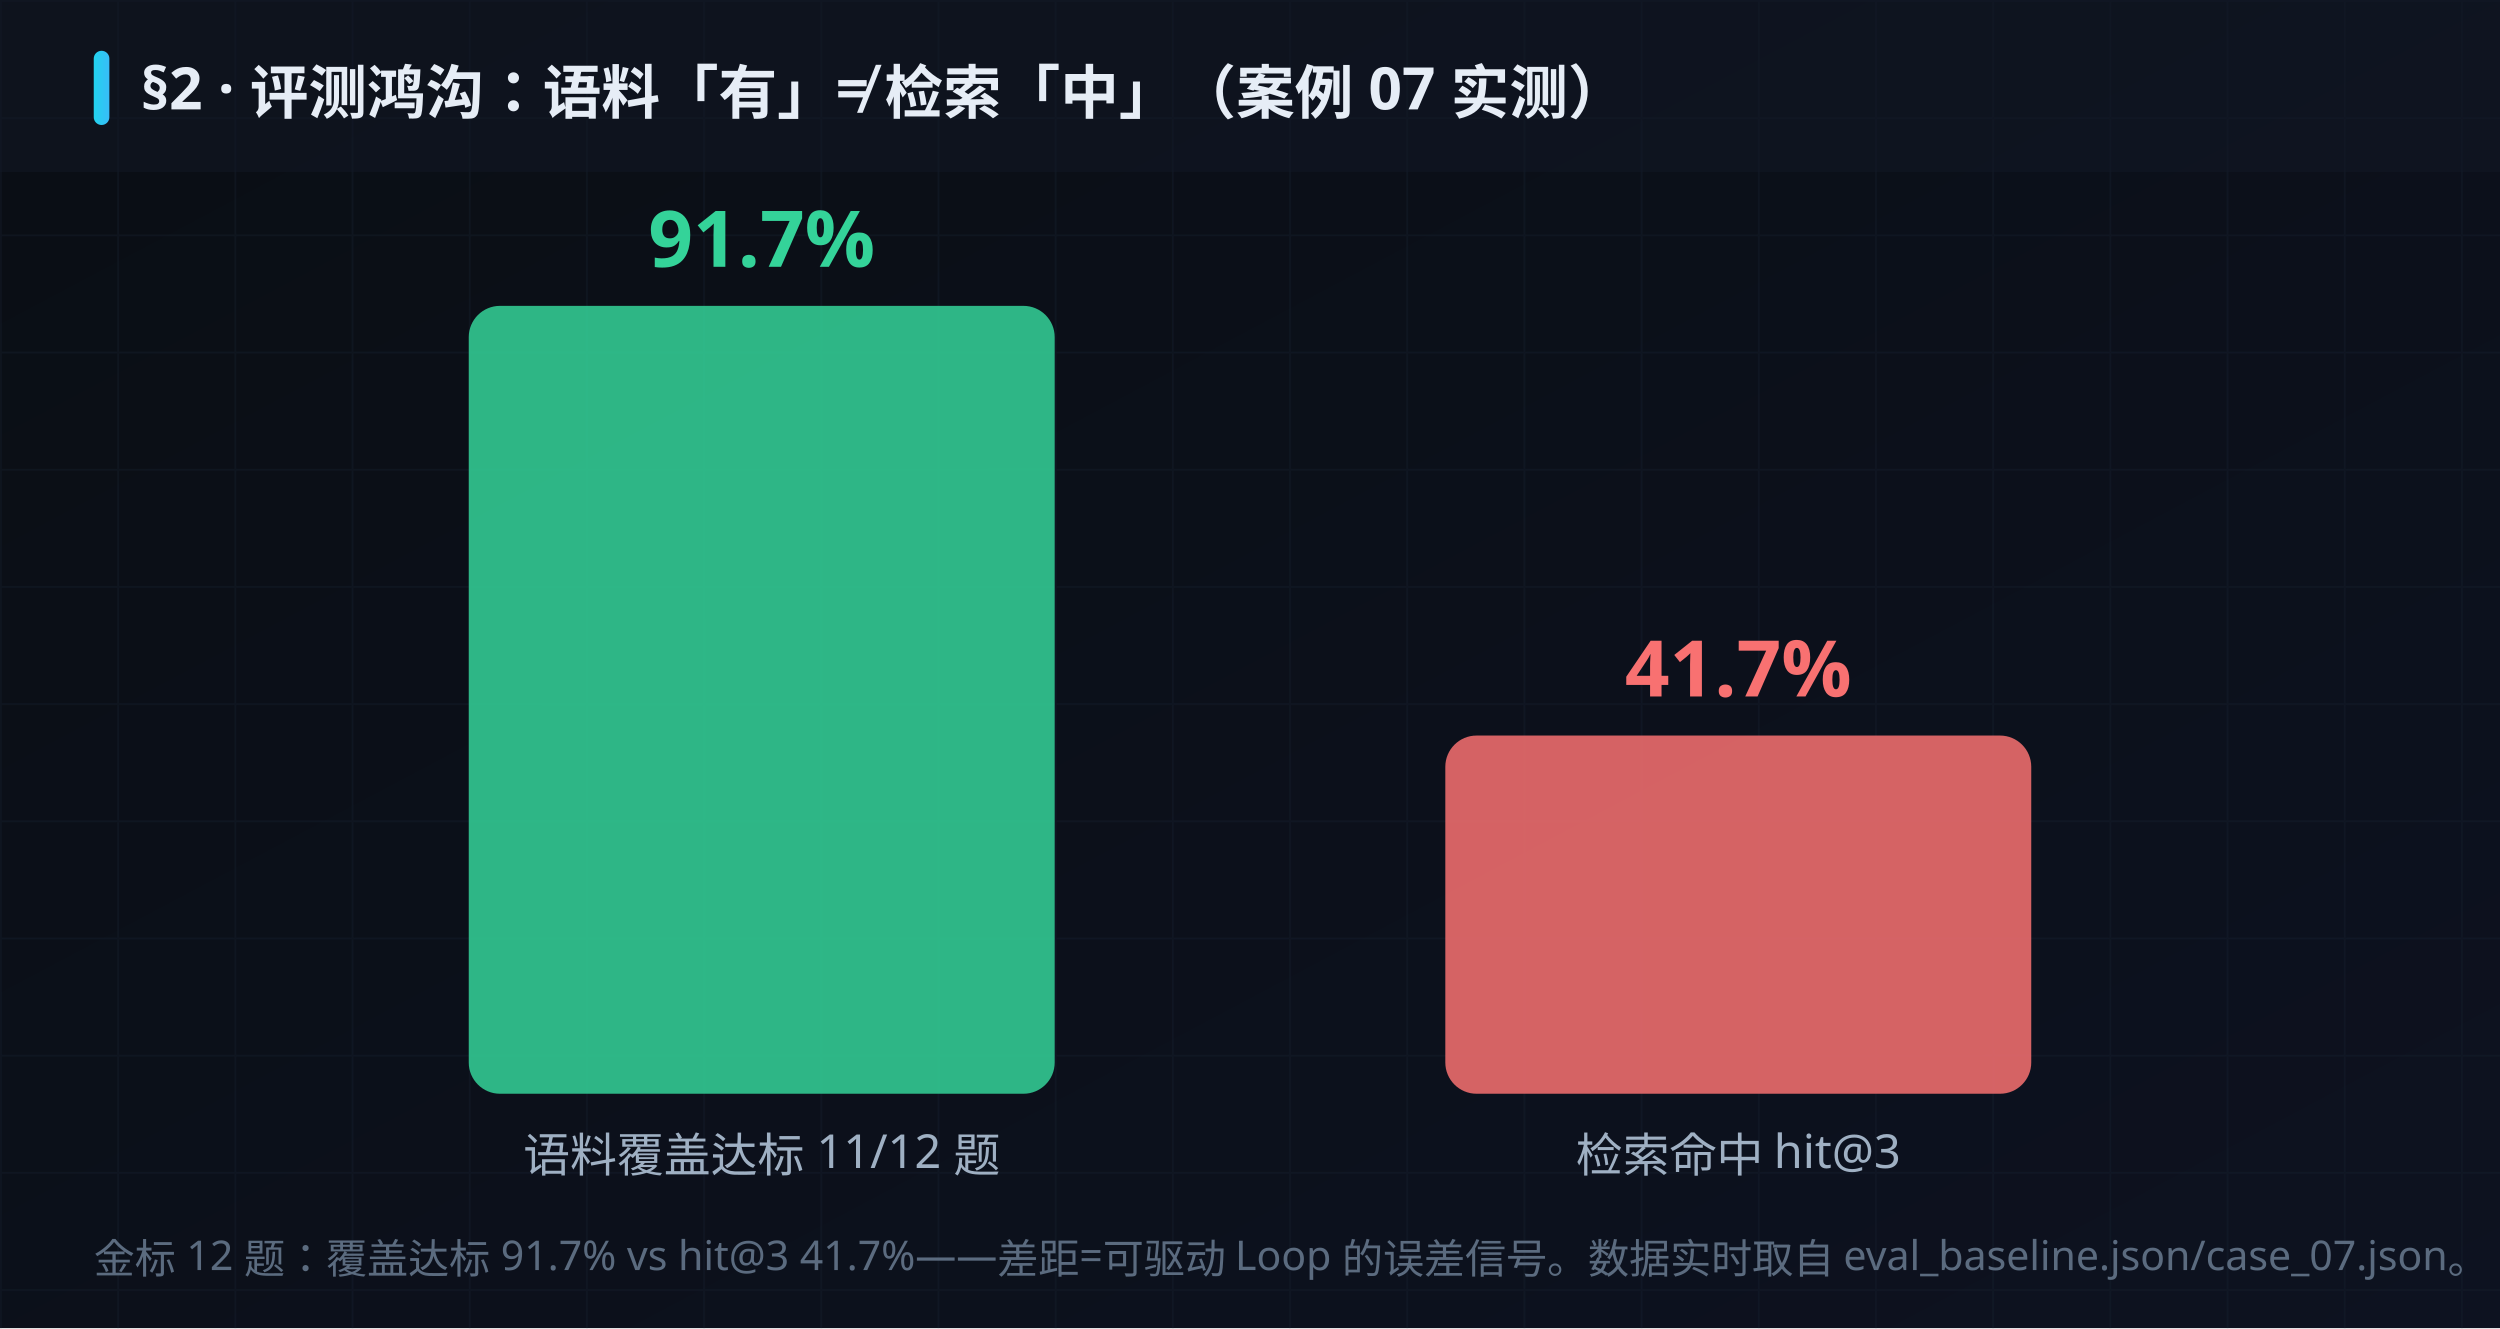
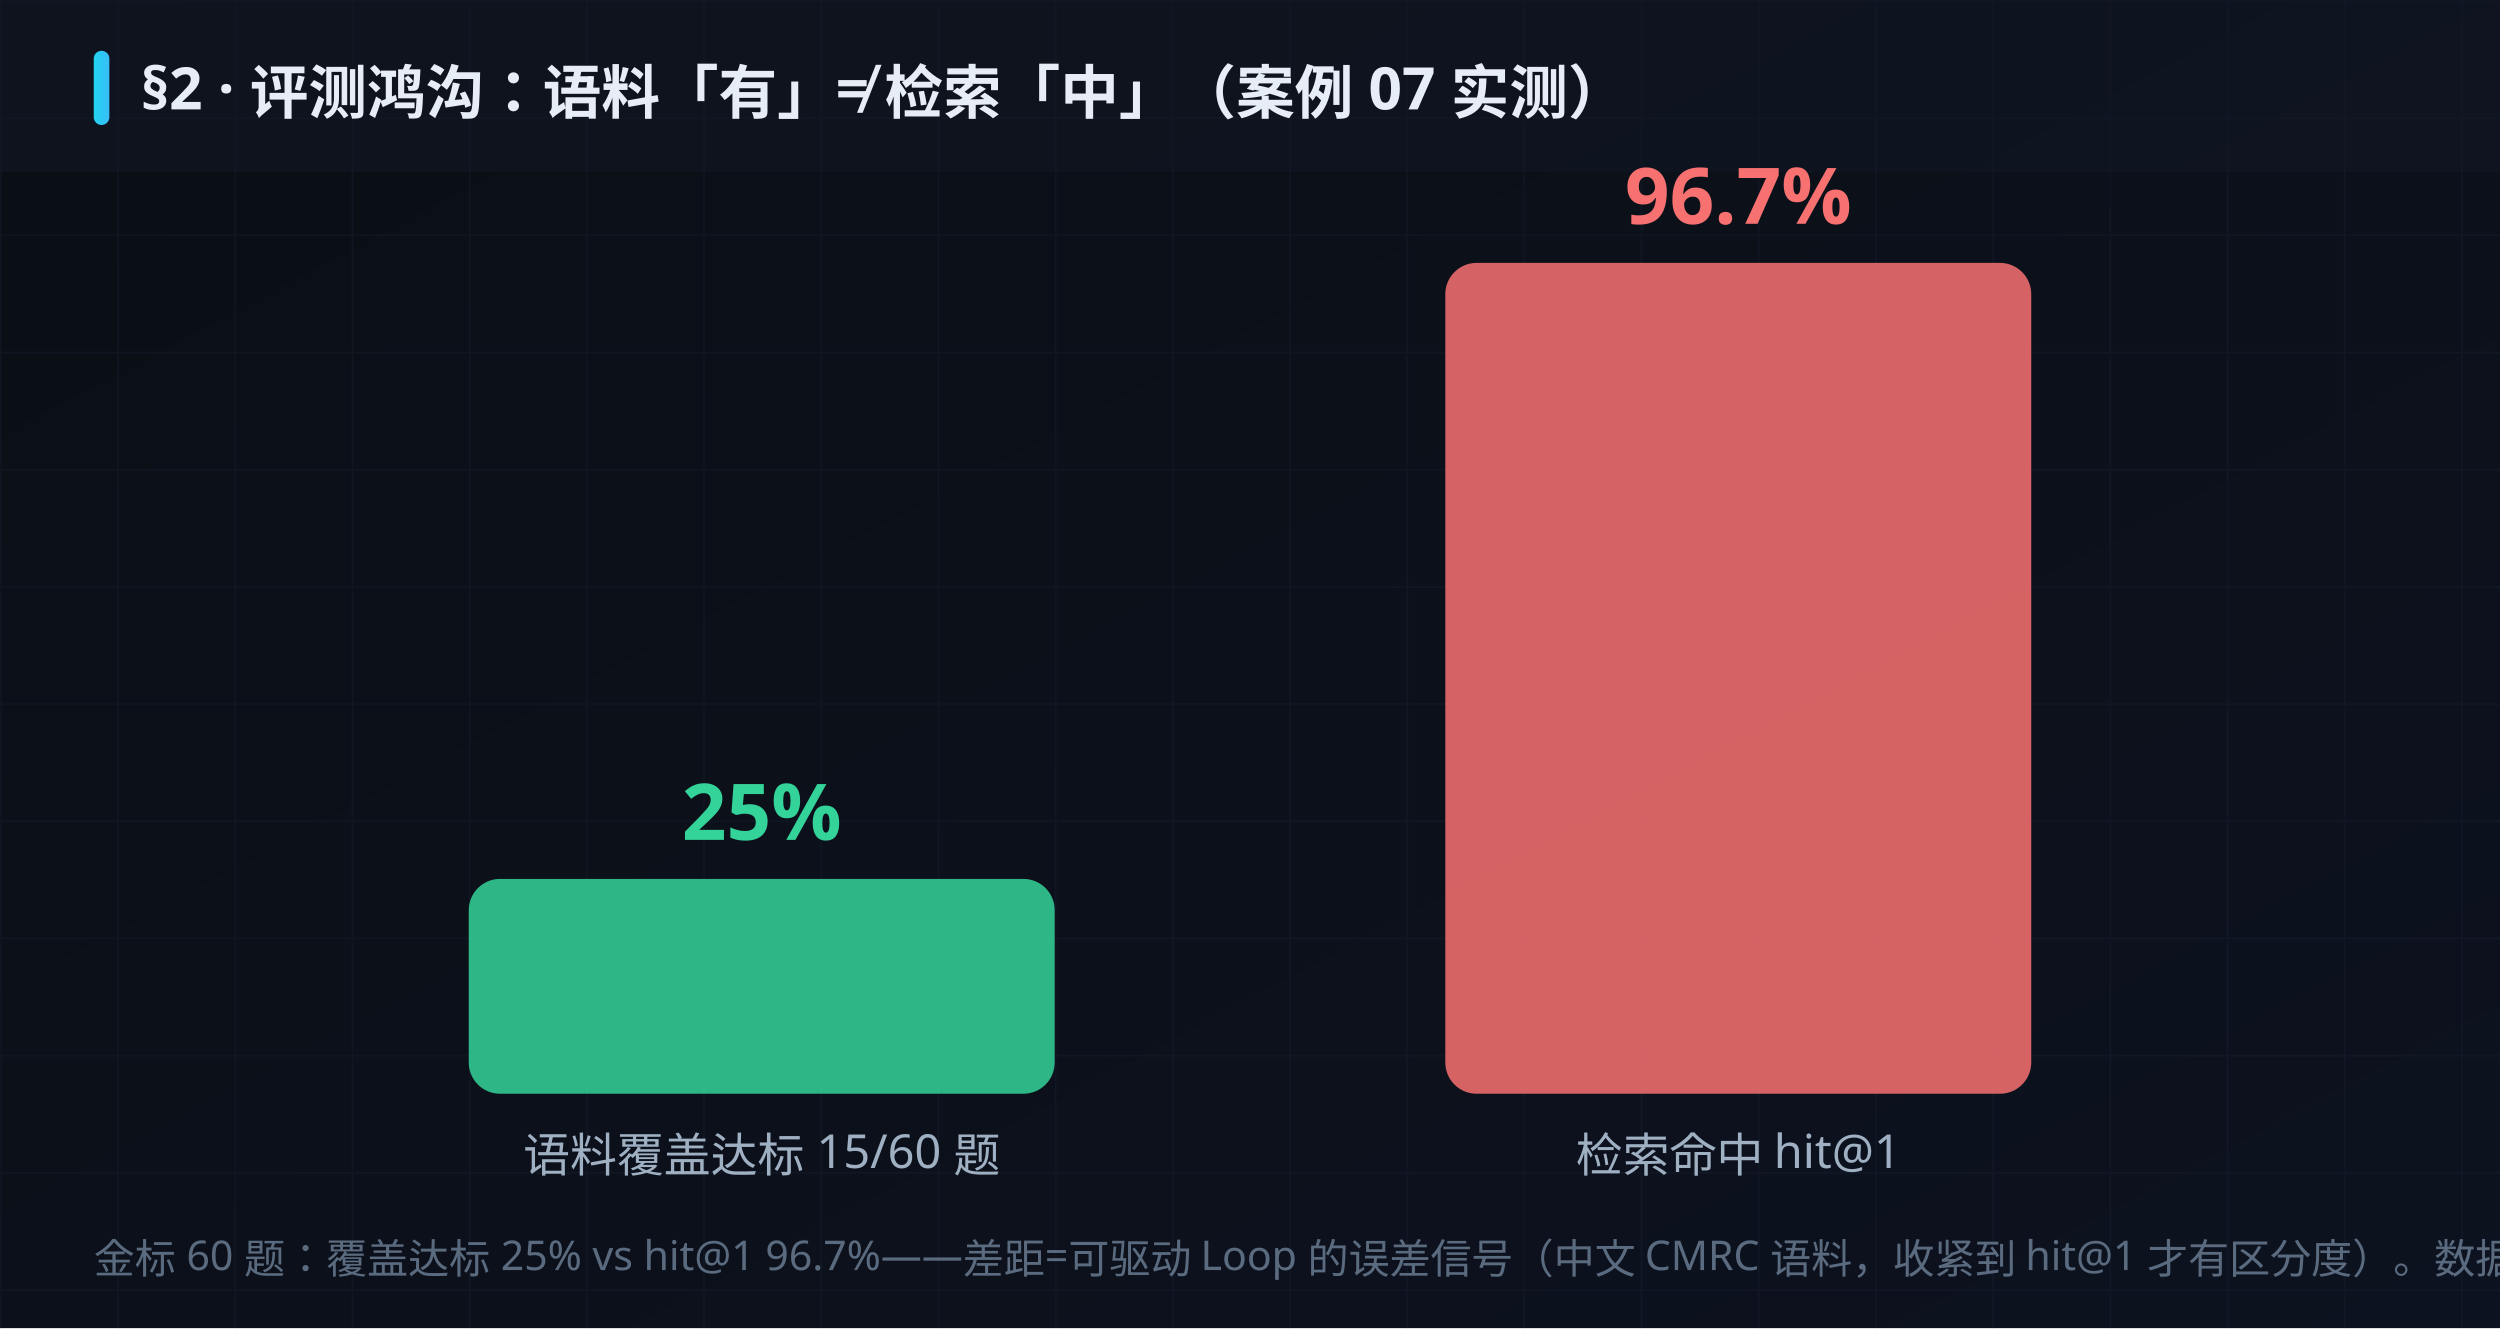
<svg xmlns="http://www.w3.org/2000/svg" viewBox="0 0 640 340" font-family="PingFang SC,Microsoft YaHei,sans-serif">
  <defs>
    <linearGradient id="dbg" x1="0" y1="0" x2="1" y2="1">
      <stop offset="0" stop-color="#0a0e14" />
      <stop offset="1" stop-color="#0d1220" />
    </linearGradient>
    <linearGradient id="dac" x1="0" y1="0" x2="1" y2="0">
      <stop offset="0" stop-color="#22d3ee" />
      <stop offset="1" stop-color="#38bdf8" />
    </linearGradient>
    <pattern id="dgrid" width="30" height="30" patternUnits="userSpaceOnUse">
      <path d="M30 0H0V30" fill="none" stroke="#16202e" stroke-width="1" />
    </pattern>
    <filter id="dsh" x="-20%" y="-20%" width="140%" height="140%">
      <feDropShadow dx="0" dy="1.5" stdDeviation="2.5" flood-color="#000" flood-opacity="0.35" />
    </filter>
  </defs>
  <rect width="640" height="340" fill="url(#dbg)" />
  <rect width="640" height="340" fill="url(#dgrid)" opacity="0.35" />
  <rect x="0" y="0" width="640" height="44" fill="#121826" opacity="0.5" />
  <rect x="24" y="13" width="4" height="19" rx="2" fill="url(#dac)" />
  <text x="36" y="28" font-size="15" font-weight="750" fill="#e6edf6">§2 · 评测鸿沟：语料「有」≠ 检索「中」（案例 07 实测）</text>
-   <text x="24" y="326" font-size="10.5" fill="#5b6b7f">金标 12 题：覆盖达标 91.7% vs hit@3 41.7%——差距=可驱动 Loop 的误差信号。数据实时取自 eval_baseline.json/case_07.json。</text>
-   <rect x="120" y="78.3" width="150" height="201.7" rx="8" fill="#34d399" opacity="0.85" />
-   <text x="195" y="68.3" font-size="20" font-weight="750" fill="#34d399" text-anchor="middle">91.7%</text>
-   <text x="195" y="300" font-size="12" fill="#9fb0c3" text-anchor="middle">语料覆盖达标 11/12 题</text>
-   <rect x="370" y="188.3" width="150" height="91.7" rx="8" fill="#f87171" opacity="0.85" />
-   <text x="445" y="178.3" font-size="20" font-weight="750" fill="#f87171" text-anchor="middle">41.7%</text>
-   <text x="445" y="300" font-size="12" fill="#9fb0c3" text-anchor="middle">检索命中 hit@3</text>
+   <text x="24" y="326" font-size="10.5" fill="#5b6b7f">金标 60 题：覆盖达标 25% vs hit@1 96.7%——差距=可驱动 Loop 的误差信号（中文 CMRC 语料，收紧到 hit@1 才有区分度）。数据实时取自 eval_baseline.json/case_07.json。</text>
+   <rect x="120" y="225.0" width="150" height="55.0" rx="8" fill="#34d399" opacity="0.85" />
+   <text x="195" y="215.0" font-size="20" font-weight="750" fill="#34d399" text-anchor="middle">25%</text>
+   <text x="195" y="300" font-size="12" fill="#9fb0c3" text-anchor="middle">语料覆盖达标 15/60 题</text>
+   <rect x="370" y="67.3" width="150" height="212.7" rx="8" fill="#f87171" opacity="0.85" />
+   <text x="445" y="57.3" font-size="20" font-weight="750" fill="#f87171" text-anchor="middle">96.7%</text>
+   <text x="445" y="300" font-size="12" fill="#9fb0c3" text-anchor="middle">检索命中 hit@1</text>
</svg>
